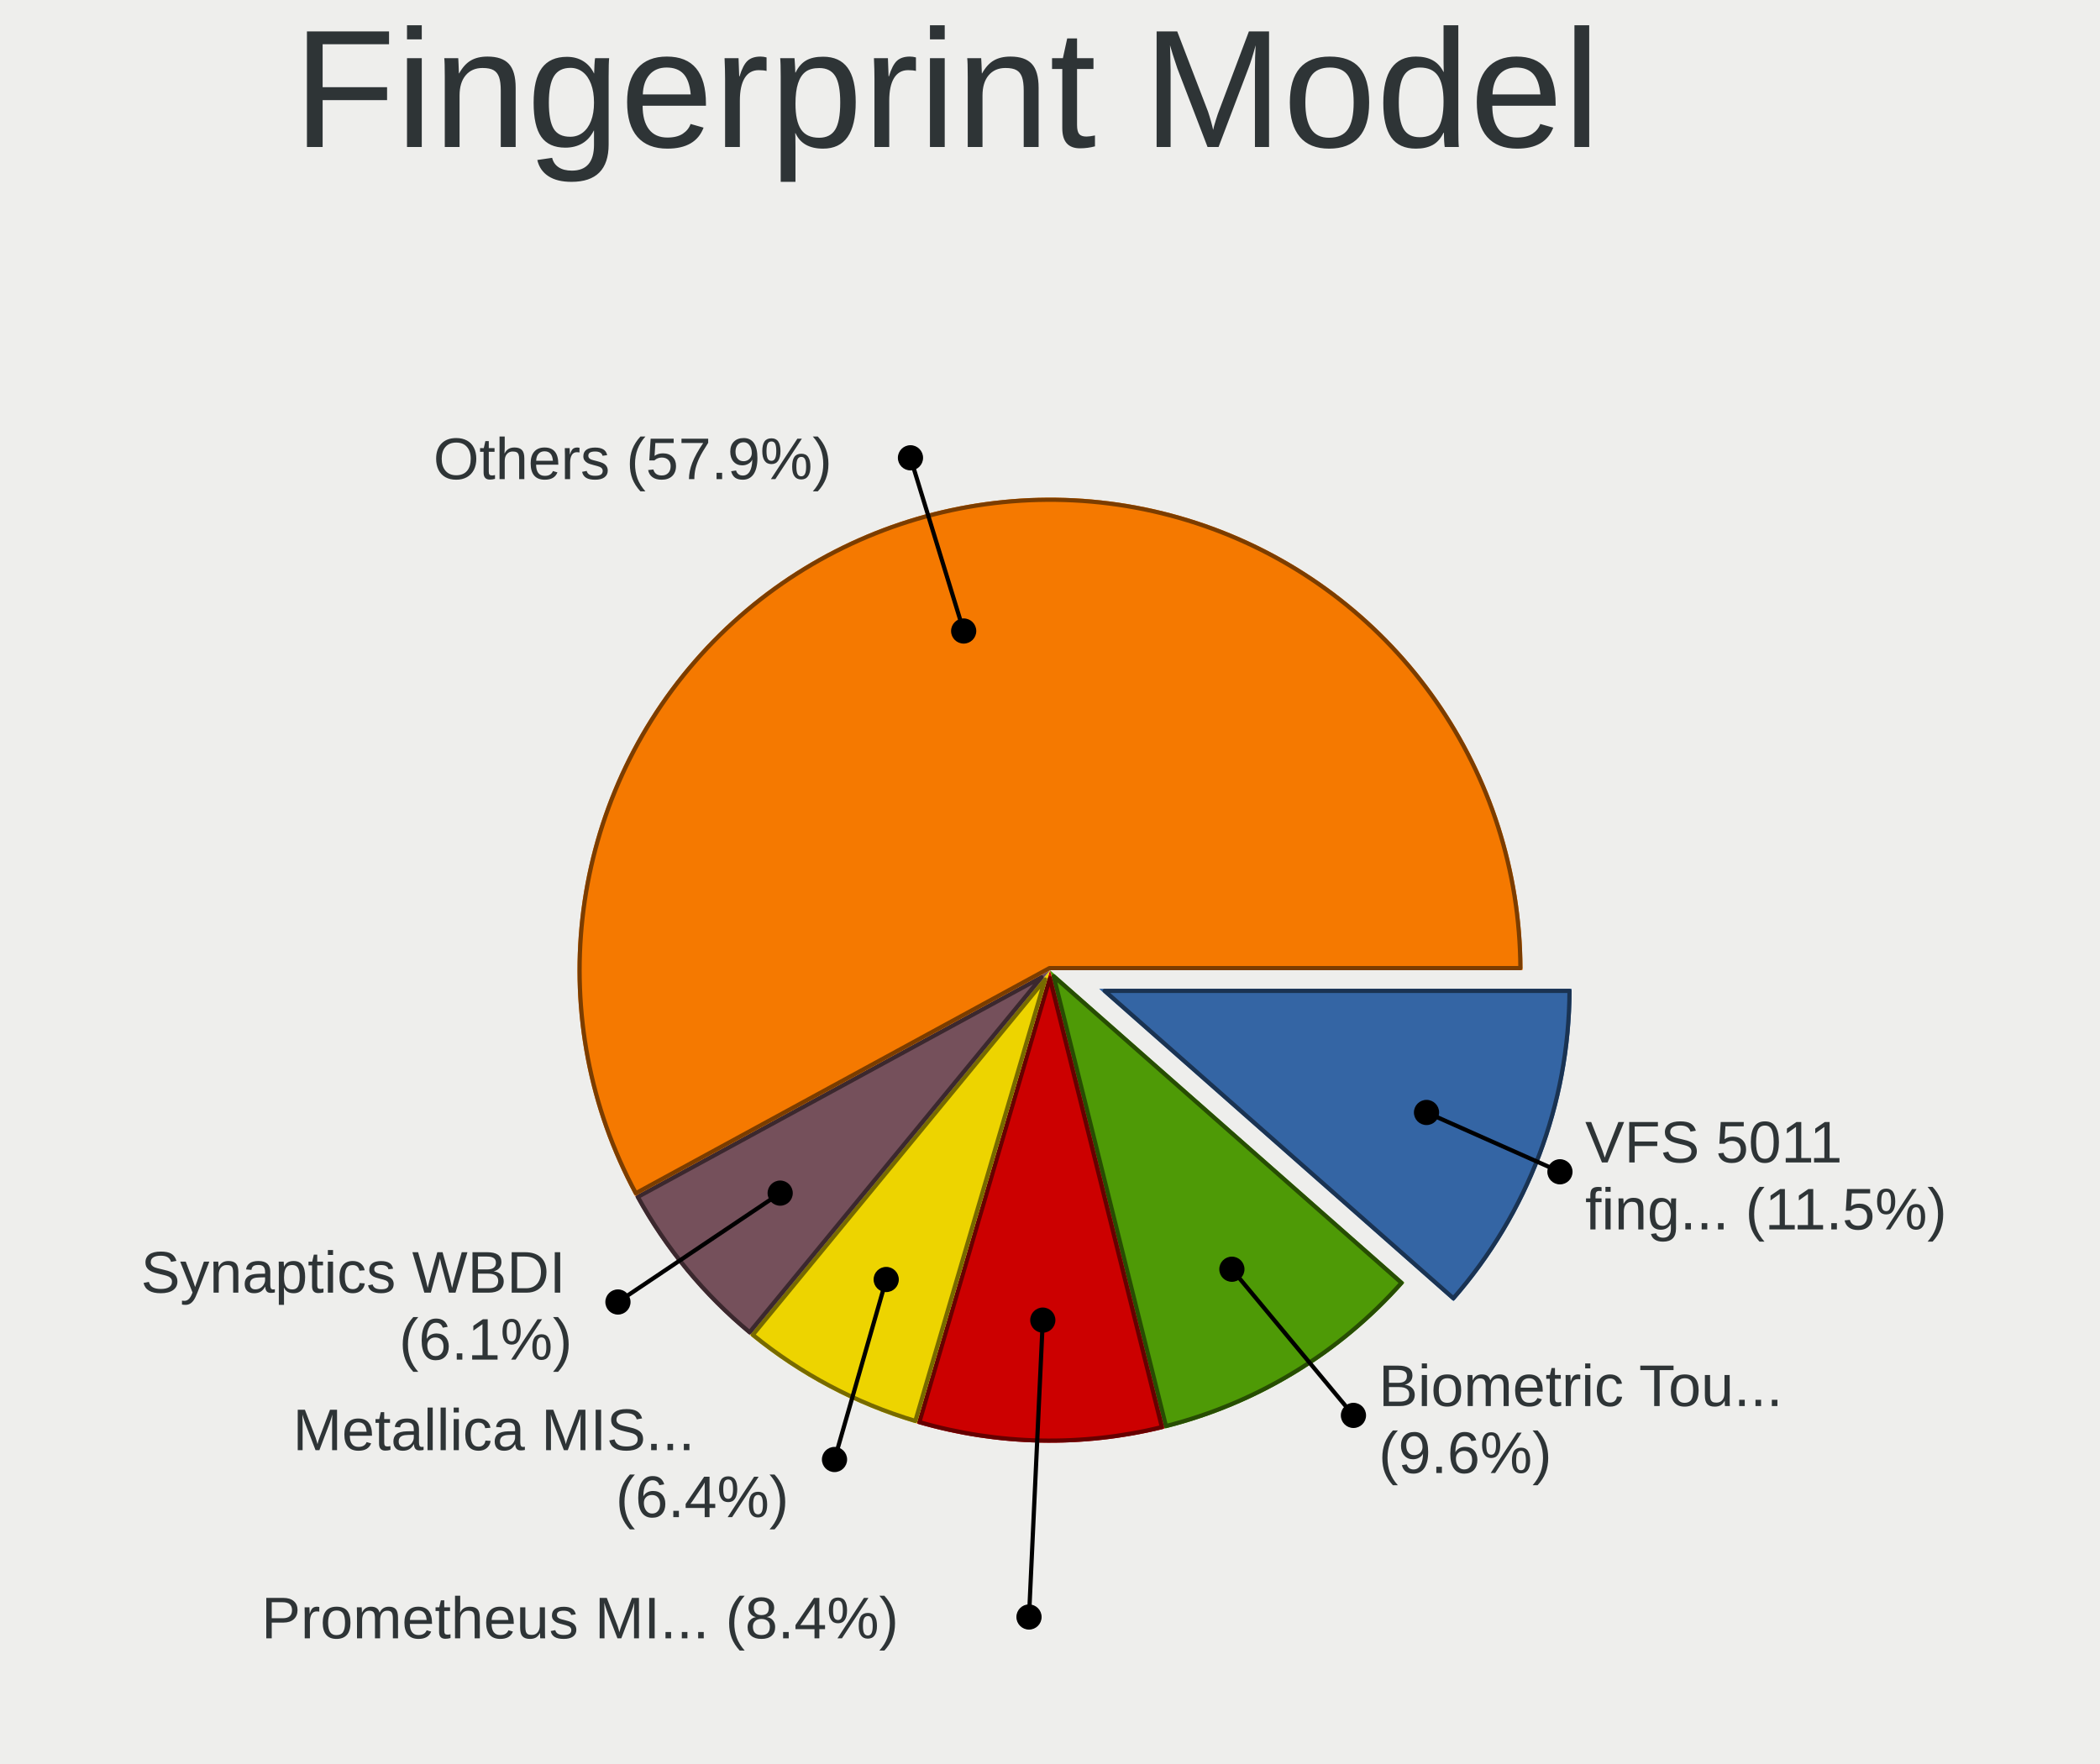
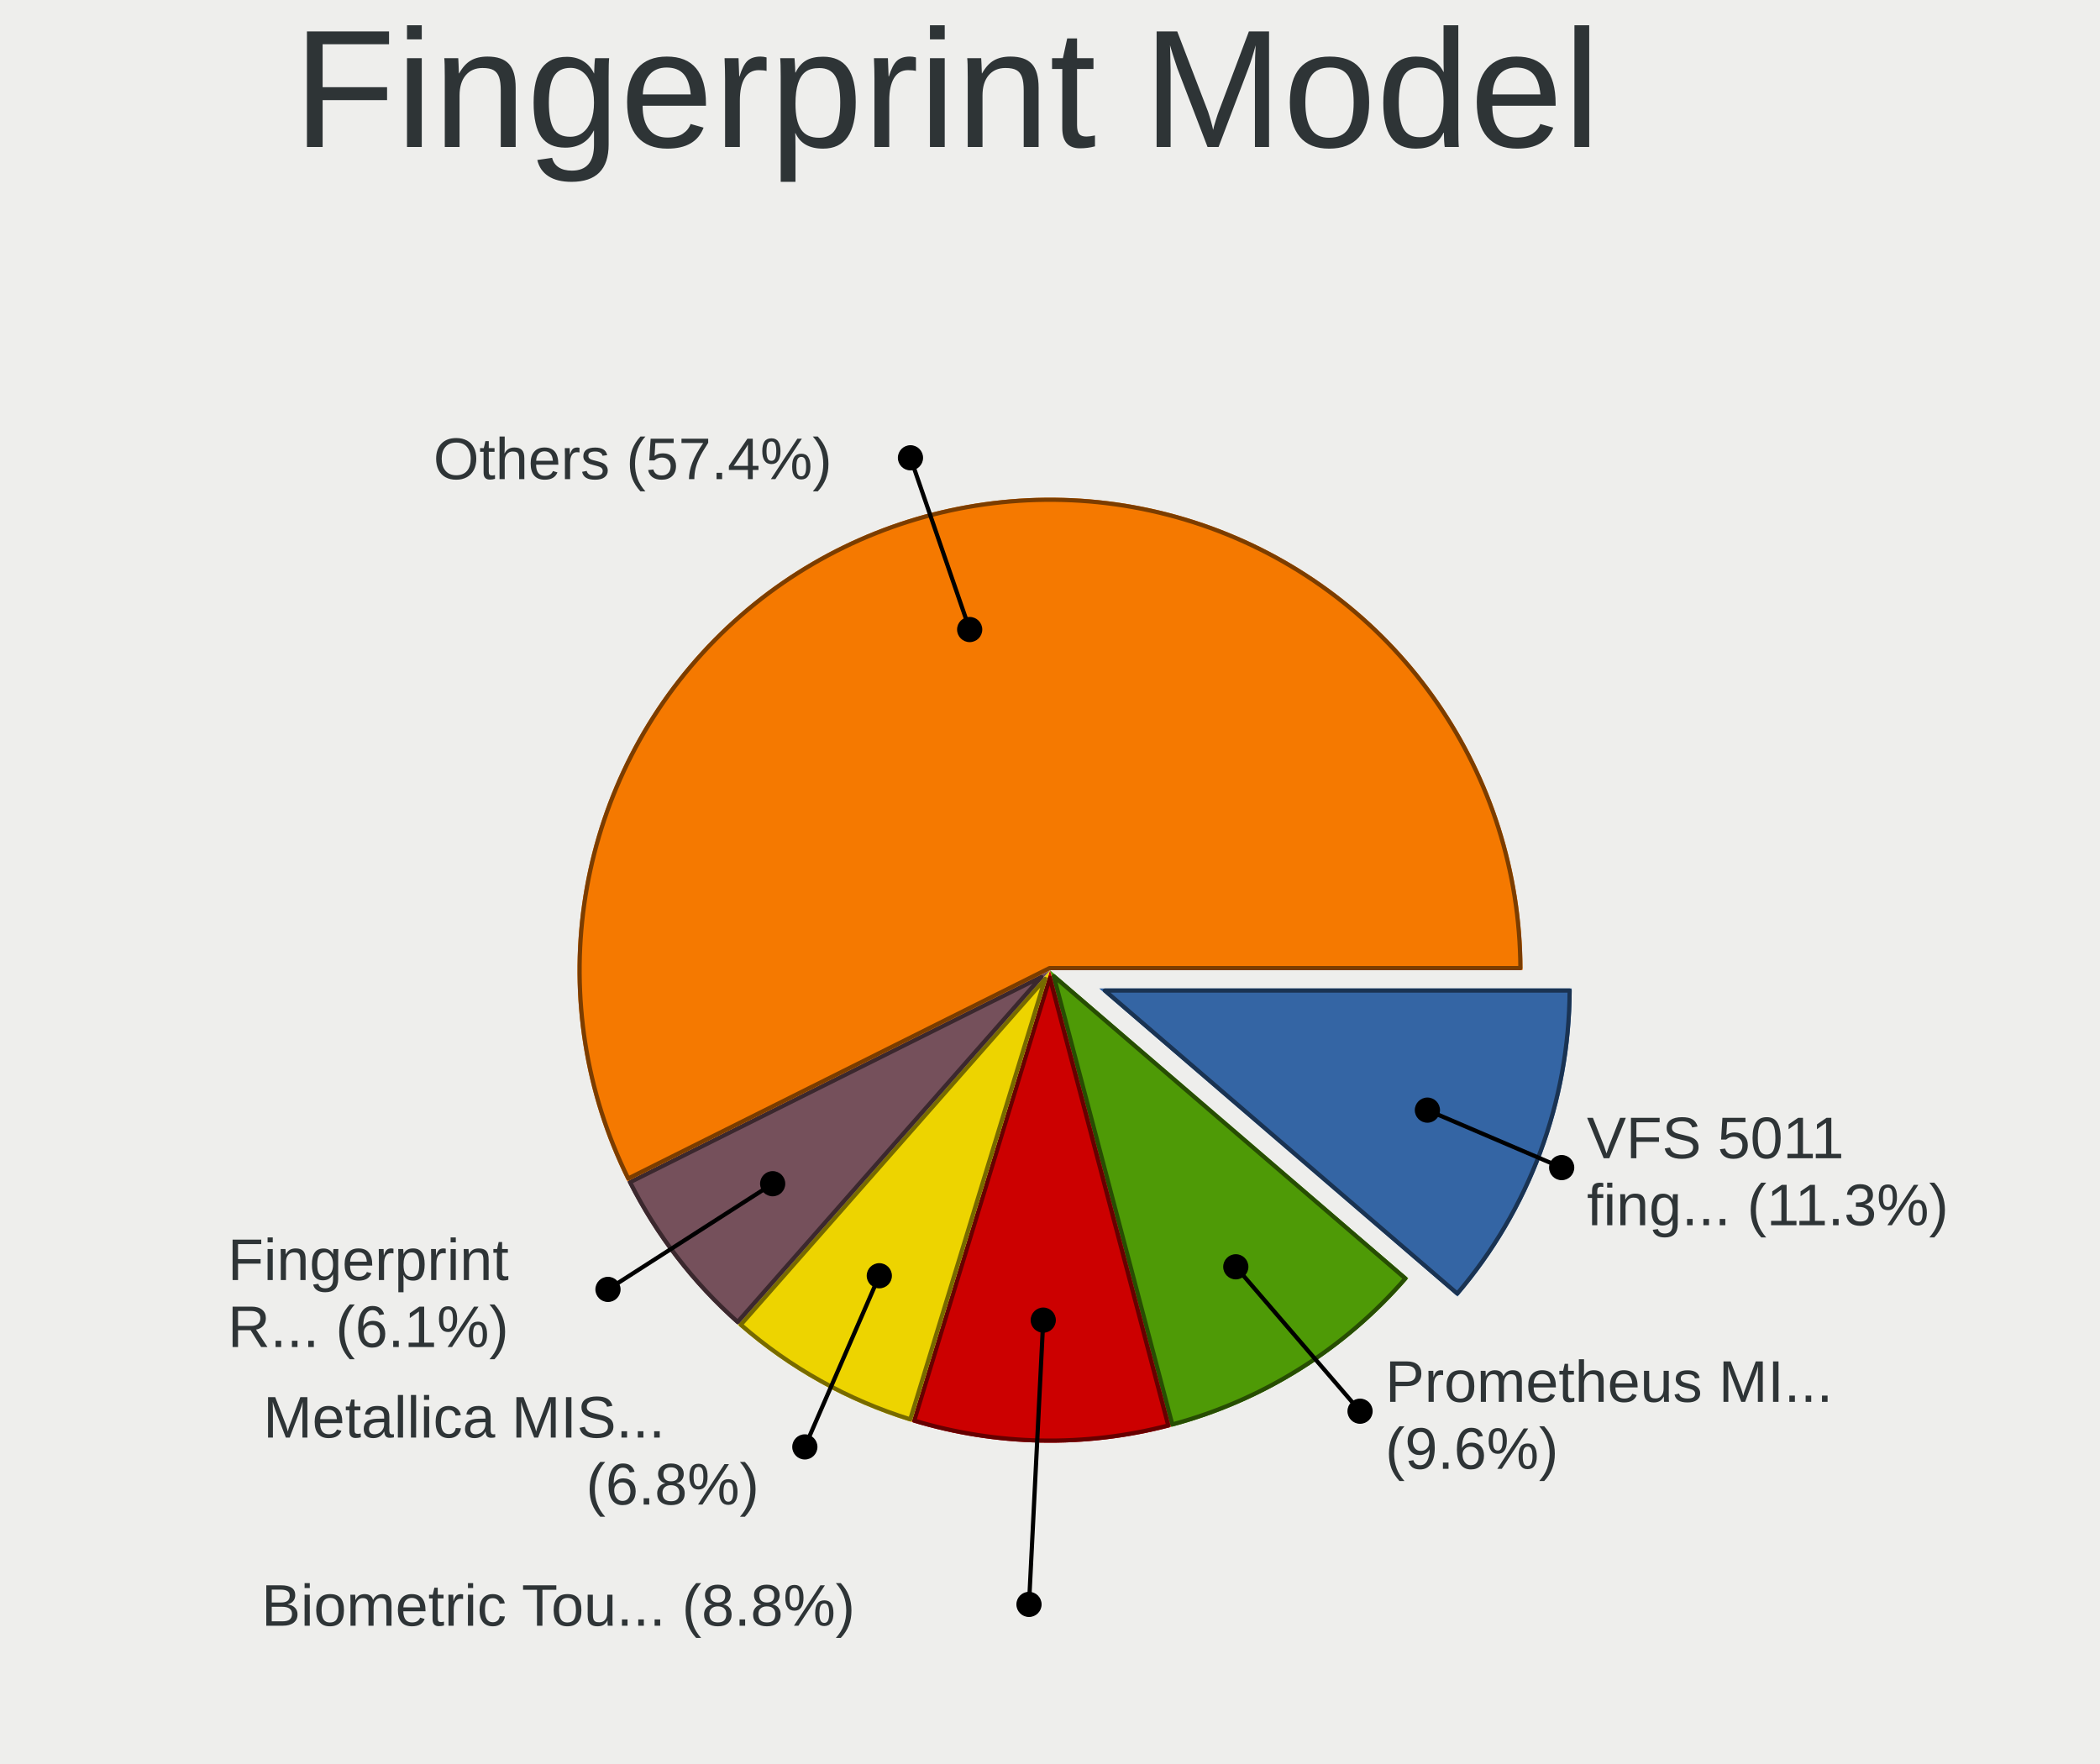
<svg xmlns="http://www.w3.org/2000/svg" width="500" height="420" version="1.0" id="ezcGraph">
  <defs />
  <g id="ezcGraphChart" color-rendering="optimizeQuality" shape-rendering="geometricPrecision" text-rendering="optimizeLegibility">
    <path d=" M 0,420 L 0,0 L 500,0 L 500,420 L 0,420 z " style="fill: #eeeeec; fill-opacity: 1.00; stroke: none;" id="ezcGraphPolygon_1" />
    <path d=" M 0,42 L 0,0 L 500,0 L 500,42 L 0,42 z " style="fill: #000000; fill-opacity: 0.00; stroke: none;" id="ezcGraphPolygon_2" />
-     <path d="M 261.69,235.42 L 374.19,235.42 A 112.50,112.50 0 0,1 346.08,309.81 z" style="fill: #3465a4; fill-opacity: 1.00; stroke: none; cursor: pointer;" id="ezcGraphCircleSector_4" />
-     <path d="M 263.02,235.92 L 373.69,235.92 A 112.00,112.00 0 0,1 346.04,309.11 z" style="fill: none; stroke: #1a3352; stroke-width: 1; stroke-opacity: 1.00; stroke-linecap: round; stroke-linejoin: round;" id="ezcGraphCircleSector_5" />
-     <path d="M 250.00,231.00 L 334.39,305.39 A 112.50,112.50 0 0,1 277.25,340.15 z" style="fill: #4e9a06; fill-opacity: 1.00; stroke: none; cursor: pointer;" id="ezcGraphCircleSector_6" />
-     <path d="M 250.87,232.44 L 333.69,305.44 A 112.00,112.00 0 0,1 277.61,339.54 z" style="fill: none; stroke: #274d03; stroke-width: 1; stroke-opacity: 1.00; stroke-linecap: round; stroke-linejoin: round;" id="ezcGraphCircleSector_7" />
-     <path d="M 250.00,231.00 L 277.25,340.15 A 112.50,112.50 0 0,1 218.28,338.94 z" style="fill: #cc0000; fill-opacity: 1.00; stroke: none; cursor: pointer;" id="ezcGraphCircleSector_8" />
-     <path d="M 249.96,232.91 L 276.64,339.79 A 112.00,112.00 0 0,1 218.90,338.60 z" style="fill: none; stroke: #660000; stroke-width: 1; stroke-opacity: 1.00; stroke-linecap: round; stroke-linejoin: round;" id="ezcGraphCircleSector_9" />
-     <path d="M 250.00,231.00 L 218.28,338.94 A 112.50,112.50 0 0,1 178.54,317.89 z" style="fill: #edd400; fill-opacity: 1.00; stroke: none; cursor: pointer;" id="ezcGraphCircleSector_10" />
-     <path d="M 248.83,233.21 L 217.94,338.32 A 112.00,112.00 0 0,1 179.25,317.82 z" style="fill: none; stroke: #776a00; stroke-width: 1; stroke-opacity: 1.00; stroke-linecap: round; stroke-linejoin: round;" id="ezcGraphCircleSector_11" />
-     <path d="M 250.00,231.00 L 178.54,317.89 A 112.50,112.50 0 0,1 151.19,284.78 z" style="fill: #75505b; fill-opacity: 1.00; stroke: none; cursor: pointer;" id="ezcGraphCircleSector_12" />
-     <path d="M 247.98,232.67 L 178.48,317.19 A 112.00,112.00 0 0,1 151.87,284.98 z" style="fill: none; stroke: #3b282e; stroke-width: 1; stroke-opacity: 1.00; stroke-linecap: round; stroke-linejoin: round;" id="ezcGraphCircleSector_13" />
-     <path d="M 250.00,231.00 L 151.19,284.78 A 112.50,112.50 0 1,1 362.50,231.00 z" style="fill: #f57900; fill-opacity: 1.00; stroke: none;" id="ezcGraphCircleSector_14" />
-     <path d="M 249.87,230.50 L 151.39,284.10 A 112.00,112.00 0 1,1 362.00,230.50 z" style="fill: none; stroke: #7b3d00; stroke-width: 1; stroke-opacity: 1.00; stroke-linecap: round; stroke-linejoin: round;" id="ezcGraphCircleSector_15" />
-     <path d=" M 229.446,150.241 L 216.779,109" style="fill: none; stroke: #000000; stroke-width: 1; stroke-opacity: 1.00; stroke-linecap: round; stroke-linejoin: round;" id="ezcGraphLine_16" />
-     <ellipse cx="229.446" cy="150.241" rx="3" ry="3" style="fill: #000000; fill-opacity: 1.00; stroke: none;" id="ezcGraphCircle_17" />
+     <path d="M 261.72,235.35 L 374.22,235.35 A 112.50,112.50 0 0,1 347.03,308.69 z" style="fill: #3465a4; fill-opacity: 1.00; stroke: none; cursor: pointer;" id="ezcGraphCircleSector_4" />
+     <path d="M 263.07,235.85 L 373.72,235.85 A 112.00,112.00 0 0,1 346.97,307.98 z" style="fill: none; stroke: #1a3352; stroke-width: 1; stroke-opacity: 1.00; stroke-linecap: round; stroke-linejoin: round;" id="ezcGraphCircleSector_5" />
+     <path d="M 250.00,231.00 L 335.31,304.34 A 112.50,112.50 0 0,1 278.77,339.76 z" style="fill: #4e9a06; fill-opacity: 1.00; stroke: none; cursor: pointer;" id="ezcGraphCircleSector_6" />
+     <path d="M 250.90,232.43 L 334.60,304.40 A 112.00,112.00 0 0,1 279.12,339.15 z" style="fill: none; stroke: #274d03; stroke-width: 1; stroke-opacity: 1.00; stroke-linecap: round; stroke-linejoin: round;" id="ezcGraphCircleSector_7" />
+     <path d="M 250.00,231.00 L 278.77,339.76 A 112.50,112.50 0 0,1 217.06,338.57 z" style="fill: #cc0000; fill-opacity: 1.00; stroke: none; cursor: pointer;" id="ezcGraphCircleSector_8" />
+     <path d="M 249.96,232.82 L 278.16,339.40 A 112.00,112.00 0 0,1 217.68,338.24 z" style="fill: none; stroke: #660000; stroke-width: 1; stroke-opacity: 1.00; stroke-linecap: round; stroke-linejoin: round;" id="ezcGraphCircleSector_9" />
+     <path d="M 250.00,231.00 L 217.06,338.57 A 112.50,112.50 0 0,1 175.67,315.45 z" style="fill: #edd400; fill-opacity: 1.00; stroke: none; cursor: pointer;" id="ezcGraphCircleSector_10" />
+     <path d="M 248.84,233.07 L 216.73,337.94 A 112.00,112.00 0 0,1 176.38,315.41 z" style="fill: none; stroke: #776a00; stroke-width: 1; stroke-opacity: 1.00; stroke-linecap: round; stroke-linejoin: round;" id="ezcGraphCircleSector_11" />
+     <path d="M 250.00,231.00 L 175.67,315.45 A 112.50,112.50 0 0,1 149.35,281.26 z" style="fill: #75505b; fill-opacity: 1.00; stroke: none; cursor: pointer;" id="ezcGraphCircleSector_12" />
+     <path d="M 247.93,232.59 L 175.63,314.74 A 112.00,112.00 0 0,1 150.02,281.48 z" style="fill: none; stroke: #3b282e; stroke-width: 1; stroke-opacity: 1.00; stroke-linecap: round; stroke-linejoin: round;" id="ezcGraphCircleSector_13" />
+     <path d="M 250.00,231.00 L 149.35,281.26 A 112.50,112.50 0 1,1 362.50,231.00 z" style="fill: #f57900; fill-opacity: 1.00; stroke: none;" id="ezcGraphCircleSector_14" />
+     <path d="M 249.88,230.50 L 149.58,280.59 A 112.00,112.00 0 1,1 362.00,230.50 z" style="fill: none; stroke: #7b3d00; stroke-width: 1; stroke-opacity: 1.00; stroke-linecap: round; stroke-linejoin: round;" id="ezcGraphCircleSector_15" />
+     <path d=" M 230.875,149.891 L 216.779,109" style="fill: none; stroke: #000000; stroke-width: 1; stroke-opacity: 1.00; stroke-linecap: round; stroke-linejoin: round;" id="ezcGraphLine_16" />
+     <ellipse cx="230.875" cy="149.891" rx="3" ry="3" style="fill: #000000; fill-opacity: 1.00; stroke: none;" id="ezcGraphCircle_17" />
    <ellipse cx="216.779" cy="109" rx="3" ry="3" style="fill: #000000; fill-opacity: 1.00; stroke: none;" id="ezcGraphCircle_18" />
-     <path d=" M 185.757,284.077 L 147.129,310" style="fill: none; stroke: #000000; stroke-width: 1; stroke-opacity: 1.00; stroke-linecap: round; stroke-linejoin: round;" id="ezcGraphLine_20" />
-     <ellipse cx="185.757" cy="284.077" rx="3" ry="3" style="fill: #000000; fill-opacity: 1.00; stroke: none;" id="ezcGraphCircle_21" />
-     <ellipse cx="147.129" cy="310" rx="3" ry="3" style="fill: #000000; fill-opacity: 1.00; stroke: none;" id="ezcGraphCircle_22" />
-     <path d=" M 211.001,304.644 L 198.693,347.5" style="fill: none; stroke: #000000; stroke-width: 1; stroke-opacity: 1.00; stroke-linecap: round; stroke-linejoin: round;" id="ezcGraphLine_24" />
-     <ellipse cx="211.001" cy="304.644" rx="3" ry="3" style="fill: #000000; fill-opacity: 1.00; stroke: none;" id="ezcGraphCircle_25" />
-     <ellipse cx="198.693" cy="347.5" rx="3" ry="3" style="fill: #000000; fill-opacity: 1.00; stroke: none;" id="ezcGraphCircle_26" />
-     <path d=" M 248.285,314.316 L 245,385" style="fill: none; stroke: #000000; stroke-width: 1; stroke-opacity: 1.00; stroke-linecap: round; stroke-linejoin: round;" id="ezcGraphLine_28" />
-     <ellipse cx="248.285" cy="314.316" rx="3" ry="3" style="fill: #000000; fill-opacity: 1.00; stroke: none;" id="ezcGraphCircle_29" />
-     <ellipse cx="245" cy="385" rx="3" ry="3" style="fill: #000000; fill-opacity: 1.00; stroke: none;" id="ezcGraphCircle_30" />
-     <path d=" M 339.647,264.873 L 371.417,279" style="fill: none; stroke: #000000; stroke-width: 1; stroke-opacity: 1.00; stroke-linecap: round; stroke-linejoin: round;" id="ezcGraphLine_32" />
-     <ellipse cx="339.647" cy="264.873" rx="3" ry="3" style="fill: #000000; fill-opacity: 1.00; stroke: none;" id="ezcGraphCircle_33" />
-     <ellipse cx="371.417" cy="279" rx="3" ry="3" style="fill: #000000; fill-opacity: 1.00; stroke: none;" id="ezcGraphCircle_34" />
-     <path d=" M 293.306,302.197 L 322.25,337" style="fill: none; stroke: #000000; stroke-width: 1; stroke-opacity: 1.00; stroke-linecap: round; stroke-linejoin: round;" id="ezcGraphLine_36" />
-     <ellipse cx="293.306" cy="302.197" rx="3" ry="3" style="fill: #000000; fill-opacity: 1.00; stroke: none;" id="ezcGraphCircle_37" />
-     <ellipse cx="322.25" cy="337" rx="3" ry="3" style="fill: #000000; fill-opacity: 1.00; stroke: none;" id="ezcGraphCircle_38" />
+     <path d=" M 183.969,281.836 L 144.758,307" style="fill: none; stroke: #000000; stroke-width: 1; stroke-opacity: 1.00; stroke-linecap: round; stroke-linejoin: round;" id="ezcGraphLine_20" />
+     <ellipse cx="183.969" cy="281.836" rx="3" ry="3" style="fill: #000000; fill-opacity: 1.00; stroke: none;" id="ezcGraphCircle_21" />
+     <ellipse cx="144.758" cy="307" rx="3" ry="3" style="fill: #000000; fill-opacity: 1.00; stroke: none;" id="ezcGraphCircle_22" />
+     <path d=" M 209.359,303.751 L 191.629,344.5" style="fill: none; stroke: #000000; stroke-width: 1; stroke-opacity: 1.00; stroke-linecap: round; stroke-linejoin: round;" id="ezcGraphLine_24" />
+     <ellipse cx="209.359" cy="303.751" rx="3" ry="3" style="fill: #000000; fill-opacity: 1.00; stroke: none;" id="ezcGraphCircle_25" />
+     <ellipse cx="191.629" cy="344.5" rx="3" ry="3" style="fill: #000000; fill-opacity: 1.00; stroke: none;" id="ezcGraphCircle_26" />
+     <path d=" M 248.392,314.318 L 245,382" style="fill: none; stroke: #000000; stroke-width: 1; stroke-opacity: 1.00; stroke-linecap: round; stroke-linejoin: round;" id="ezcGraphLine_28" />
+     <ellipse cx="248.392" cy="314.318" rx="3" ry="3" style="fill: #000000; fill-opacity: 1.00; stroke: none;" id="ezcGraphCircle_29" />
+     <ellipse cx="245" cy="382" rx="3" ry="3" style="fill: #000000; fill-opacity: 1.00; stroke: none;" id="ezcGraphCircle_30" />
+     <path d=" M 339.856,264.317 L 371.827,278" style="fill: none; stroke: #000000; stroke-width: 1; stroke-opacity: 1.00; stroke-linecap: round; stroke-linejoin: round;" id="ezcGraphLine_32" />
+     <ellipse cx="339.856" cy="264.317" rx="3" ry="3" style="fill: #000000; fill-opacity: 1.00; stroke: none;" id="ezcGraphCircle_33" />
+     <ellipse cx="371.827" cy="278" rx="3" ry="3" style="fill: #000000; fill-opacity: 1.00; stroke: none;" id="ezcGraphCircle_34" />
+     <path d=" M 294.239,301.621 L 323.823,336" style="fill: none; stroke: #000000; stroke-width: 1; stroke-opacity: 1.00; stroke-linecap: round; stroke-linejoin: round;" id="ezcGraphLine_36" />
+     <ellipse cx="294.239" cy="301.621" rx="3" ry="3" style="fill: #000000; fill-opacity: 1.00; stroke: none;" id="ezcGraphCircle_37" />
+     <ellipse cx="323.823" cy="336" rx="3" ry="3" style="fill: #000000; fill-opacity: 1.00; stroke: none;" id="ezcGraphCircle_38" />
    <g id="ezcGraphTextBox_3">
      <path d=" M 69.3,42 L 69.3,0.5 L 431.2,0.5 L 431.2,42 L 69.3,42 z " style="fill: #ffffff; fill-opacity: 0.00; stroke: none;" id="ezcGraphPolygon_40" />
      <text id="ezcGraphTextBox_3_text" x="69.8" text-length="360.4px" y="35" style="font-size: 40px; font-family: 'Arial'; fill: #2e3436; fill-opacity: 1.00; stroke: none;">Fingerprint Model</text>
    </g>
    <g id="ezcGraphTextBox_19">
      <path d=" M 102.689,117.25 L 102.689,101.25 L 211.779,101.25 L 211.779,117.25 L 102.689,117.25 z " style="fill: #ffffff; fill-opacity: 0.00; stroke: none;" id="ezcGraphPolygon_41" />
-       <text id="ezcGraphTextBox_19_text" x="103.189" text-length="107.59px" y="114.075" style="font-size: 14px; font-family: 'Arial'; fill: #2e3436; fill-opacity: 1.00; stroke: none;">Others (57.9%)</text>
+       <text id="ezcGraphTextBox_19_text" x="103.189" text-length="107.59px" y="114.075" style="font-size: 14px; font-family: 'Arial'; fill: #2e3436; fill-opacity: 1.00; stroke: none;">Others (57.4%)</text>
    </g>
    <g id="ezcGraphTextBox_23" style=" cursor: pointer;">
-       <path d=" M 33.039,325.55 L 33.039,294.95 L 142.129,294.95 L 142.129,325.55 L 33.039,325.55 z " style="fill: #ffffff; fill-opacity: 0.00; stroke: none;" id="ezcGraphPolygon_42" />
-       <text id="ezcGraphTextBox_23_text" x="33.539" text-length="107.59px" y="307.775" style="font-size: 14px; font-family: 'Arial'; fill: #2e3436; fill-opacity: 1.00; stroke: none;">Synaptics WBDI</text>
-       <text id="ezcGraphTextBox_23_text" x="95.019" text-length="46.11px" y="323.725" style="font-size: 14px; font-family: 'Arial'; fill: #2e3436; fill-opacity: 1.00; stroke: none;">(6.1%)</text>
+       <path d=" M 53.723,322.55 L 53.723,291.95 L 139.758,291.95 L 139.758,322.55 L 53.723,322.55 z " style="fill: #ffffff; fill-opacity: 0.00; stroke: none;" id="ezcGraphPolygon_42" />
+       <text id="ezcGraphTextBox_23_text" x="54.223" text-length="84.535px" y="304.775" style="font-size: 14px; font-family: 'Arial'; fill: #2e3436; fill-opacity: 1.00; stroke: none;">Fingerprint</text>
+       <text id="ezcGraphTextBox_23_text" x="54.223" text-length="84.535px" y="320.725" style="font-size: 14px; font-family: 'Arial'; fill: #2e3436; fill-opacity: 1.00; stroke: none;">R... (6.1%)</text>
    </g>
    <g id="ezcGraphTextBox_27" style=" cursor: pointer;">
-       <path d=" M 69.233,363.05 L 69.233,332.45 L 193.693,332.45 L 193.693,363.05 L 69.233,363.05 z " style="fill: #ffffff; fill-opacity: 0.00; stroke: none;" id="ezcGraphPolygon_43" />
-       <text id="ezcGraphTextBox_27_text" x="69.733" text-length="122.96px" y="345.275" style="font-size: 14px; font-family: 'Arial'; fill: #2e3436; fill-opacity: 1.00; stroke: none;">Metallica MIS...</text>
-       <text id="ezcGraphTextBox_27_text" x="146.583" text-length="46.11px" y="361.225" style="font-size: 14px; font-family: 'Arial'; fill: #2e3436; fill-opacity: 1.00; stroke: none;">(6.4%)</text>
+       <path d=" M 62.169,360.05 L 62.169,329.45 L 186.629,329.45 L 186.629,360.05 L 62.169,360.05 z " style="fill: #ffffff; fill-opacity: 0.00; stroke: none;" id="ezcGraphPolygon_43" />
+       <text id="ezcGraphTextBox_27_text" x="62.669" text-length="122.96px" y="342.275" style="font-size: 14px; font-family: 'Arial'; fill: #2e3436; fill-opacity: 1.00; stroke: none;">Metallica MIS...</text>
+       <text id="ezcGraphTextBox_27_text" x="139.519" text-length="46.11px" y="358.225" style="font-size: 14px; font-family: 'Arial'; fill: #2e3436; fill-opacity: 1.00; stroke: none;">(6.8%)</text>
    </g>
    <g id="ezcGraphTextBox_31" style=" cursor: pointer;">
-       <path d=" M 61.745,393.25 L 61.745,377.25 L 240,377.25 L 240,393.25 L 61.745,393.25 z " style="fill: #ffffff; fill-opacity: 0.00; stroke: none;" id="ezcGraphPolygon_44" />
-       <text id="ezcGraphTextBox_31_text" x="62.245" text-length="176.755px" y="390.075" style="font-size: 14px; font-family: 'Arial'; fill: #2e3436; fill-opacity: 1.00; stroke: none;">Prometheus MI... (8.4%)</text>
+       <path d=" M 61.745,390.25 L 61.745,374.25 L 240,374.25 L 240,390.25 L 61.745,390.25 z " style="fill: #ffffff; fill-opacity: 0.00; stroke: none;" id="ezcGraphPolygon_44" />
+       <text id="ezcGraphTextBox_31_text" x="62.245" text-length="176.755px" y="387.075" style="font-size: 14px; font-family: 'Arial'; fill: #2e3436; fill-opacity: 1.00; stroke: none;">Biometric Tou... (8.8%)</text>
    </g>
    <g id="ezcGraphTextBox_35" style=" cursor: pointer;">
-       <path d=" M 376.917,294.55 L 376.917,263.95 L 493.692,263.95 L 493.692,294.55 L 376.917,294.55 z " style="fill: #ffffff; fill-opacity: 0.00; stroke: none;" id="ezcGraphPolygon_45" />
-       <text id="ezcGraphTextBox_35_text" x="377.417" text-length="61.48px" y="276.775" style="font-size: 14px; font-family: 'Arial'; fill: #2e3436; fill-opacity: 1.00; stroke: none;">VFS 5011</text>
-       <text id="ezcGraphTextBox_35_text" x="377.417" text-length="115.275px" y="292.725" style="font-size: 14px; font-family: 'Arial'; fill: #2e3436; fill-opacity: 1.00; stroke: none;">fing... (11.5%)</text>
+       <path d=" M 377.327,293.55 L 377.327,262.95 L 494.103,262.95 L 494.103,293.55 L 377.327,293.55 z " style="fill: #ffffff; fill-opacity: 0.00; stroke: none;" id="ezcGraphPolygon_45" />
+       <text id="ezcGraphTextBox_35_text" x="377.827" text-length="61.48px" y="275.775" style="font-size: 14px; font-family: 'Arial'; fill: #2e3436; fill-opacity: 1.00; stroke: none;">VFS 5011</text>
+       <text id="ezcGraphTextBox_35_text" x="377.827" text-length="115.275px" y="291.725" style="font-size: 14px; font-family: 'Arial'; fill: #2e3436; fill-opacity: 1.00; stroke: none;">fing... (11.3%)</text>
    </g>
    <g id="ezcGraphTextBox_39" style=" cursor: pointer;">
-       <path d=" M 327.75,352.55 L 327.75,321.95 L 452.209,321.95 L 452.209,352.55 L 327.75,352.55 z " style="fill: #ffffff; fill-opacity: 0.00; stroke: none;" id="ezcGraphPolygon_46" />
-       <text id="ezcGraphTextBox_39_text" x="328.25" text-length="122.96px" y="334.775" style="font-size: 14px; font-family: 'Arial'; fill: #2e3436; fill-opacity: 1.00; stroke: none;">Biometric Tou...</text>
-       <text id="ezcGraphTextBox_39_text" x="328.25" text-length="46.11px" y="350.725" style="font-size: 14px; font-family: 'Arial'; fill: #2e3436; fill-opacity: 1.00; stroke: none;">(9.6%)</text>
+       <path d=" M 329.323,351.55 L 329.323,320.95 L 453.783,320.95 L 453.783,351.55 L 329.323,351.55 z " style="fill: #ffffff; fill-opacity: 0.00; stroke: none;" id="ezcGraphPolygon_46" />
+       <text id="ezcGraphTextBox_39_text" x="329.823" text-length="122.96px" y="333.775" style="font-size: 14px; font-family: 'Arial'; fill: #2e3436; fill-opacity: 1.00; stroke: none;">Prometheus MI...</text>
+       <text id="ezcGraphTextBox_39_text" x="329.823" text-length="46.11px" y="349.725" style="font-size: 14px; font-family: 'Arial'; fill: #2e3436; fill-opacity: 1.00; stroke: none;">(9.6%)</text>
    </g>
  </g>
</svg>
